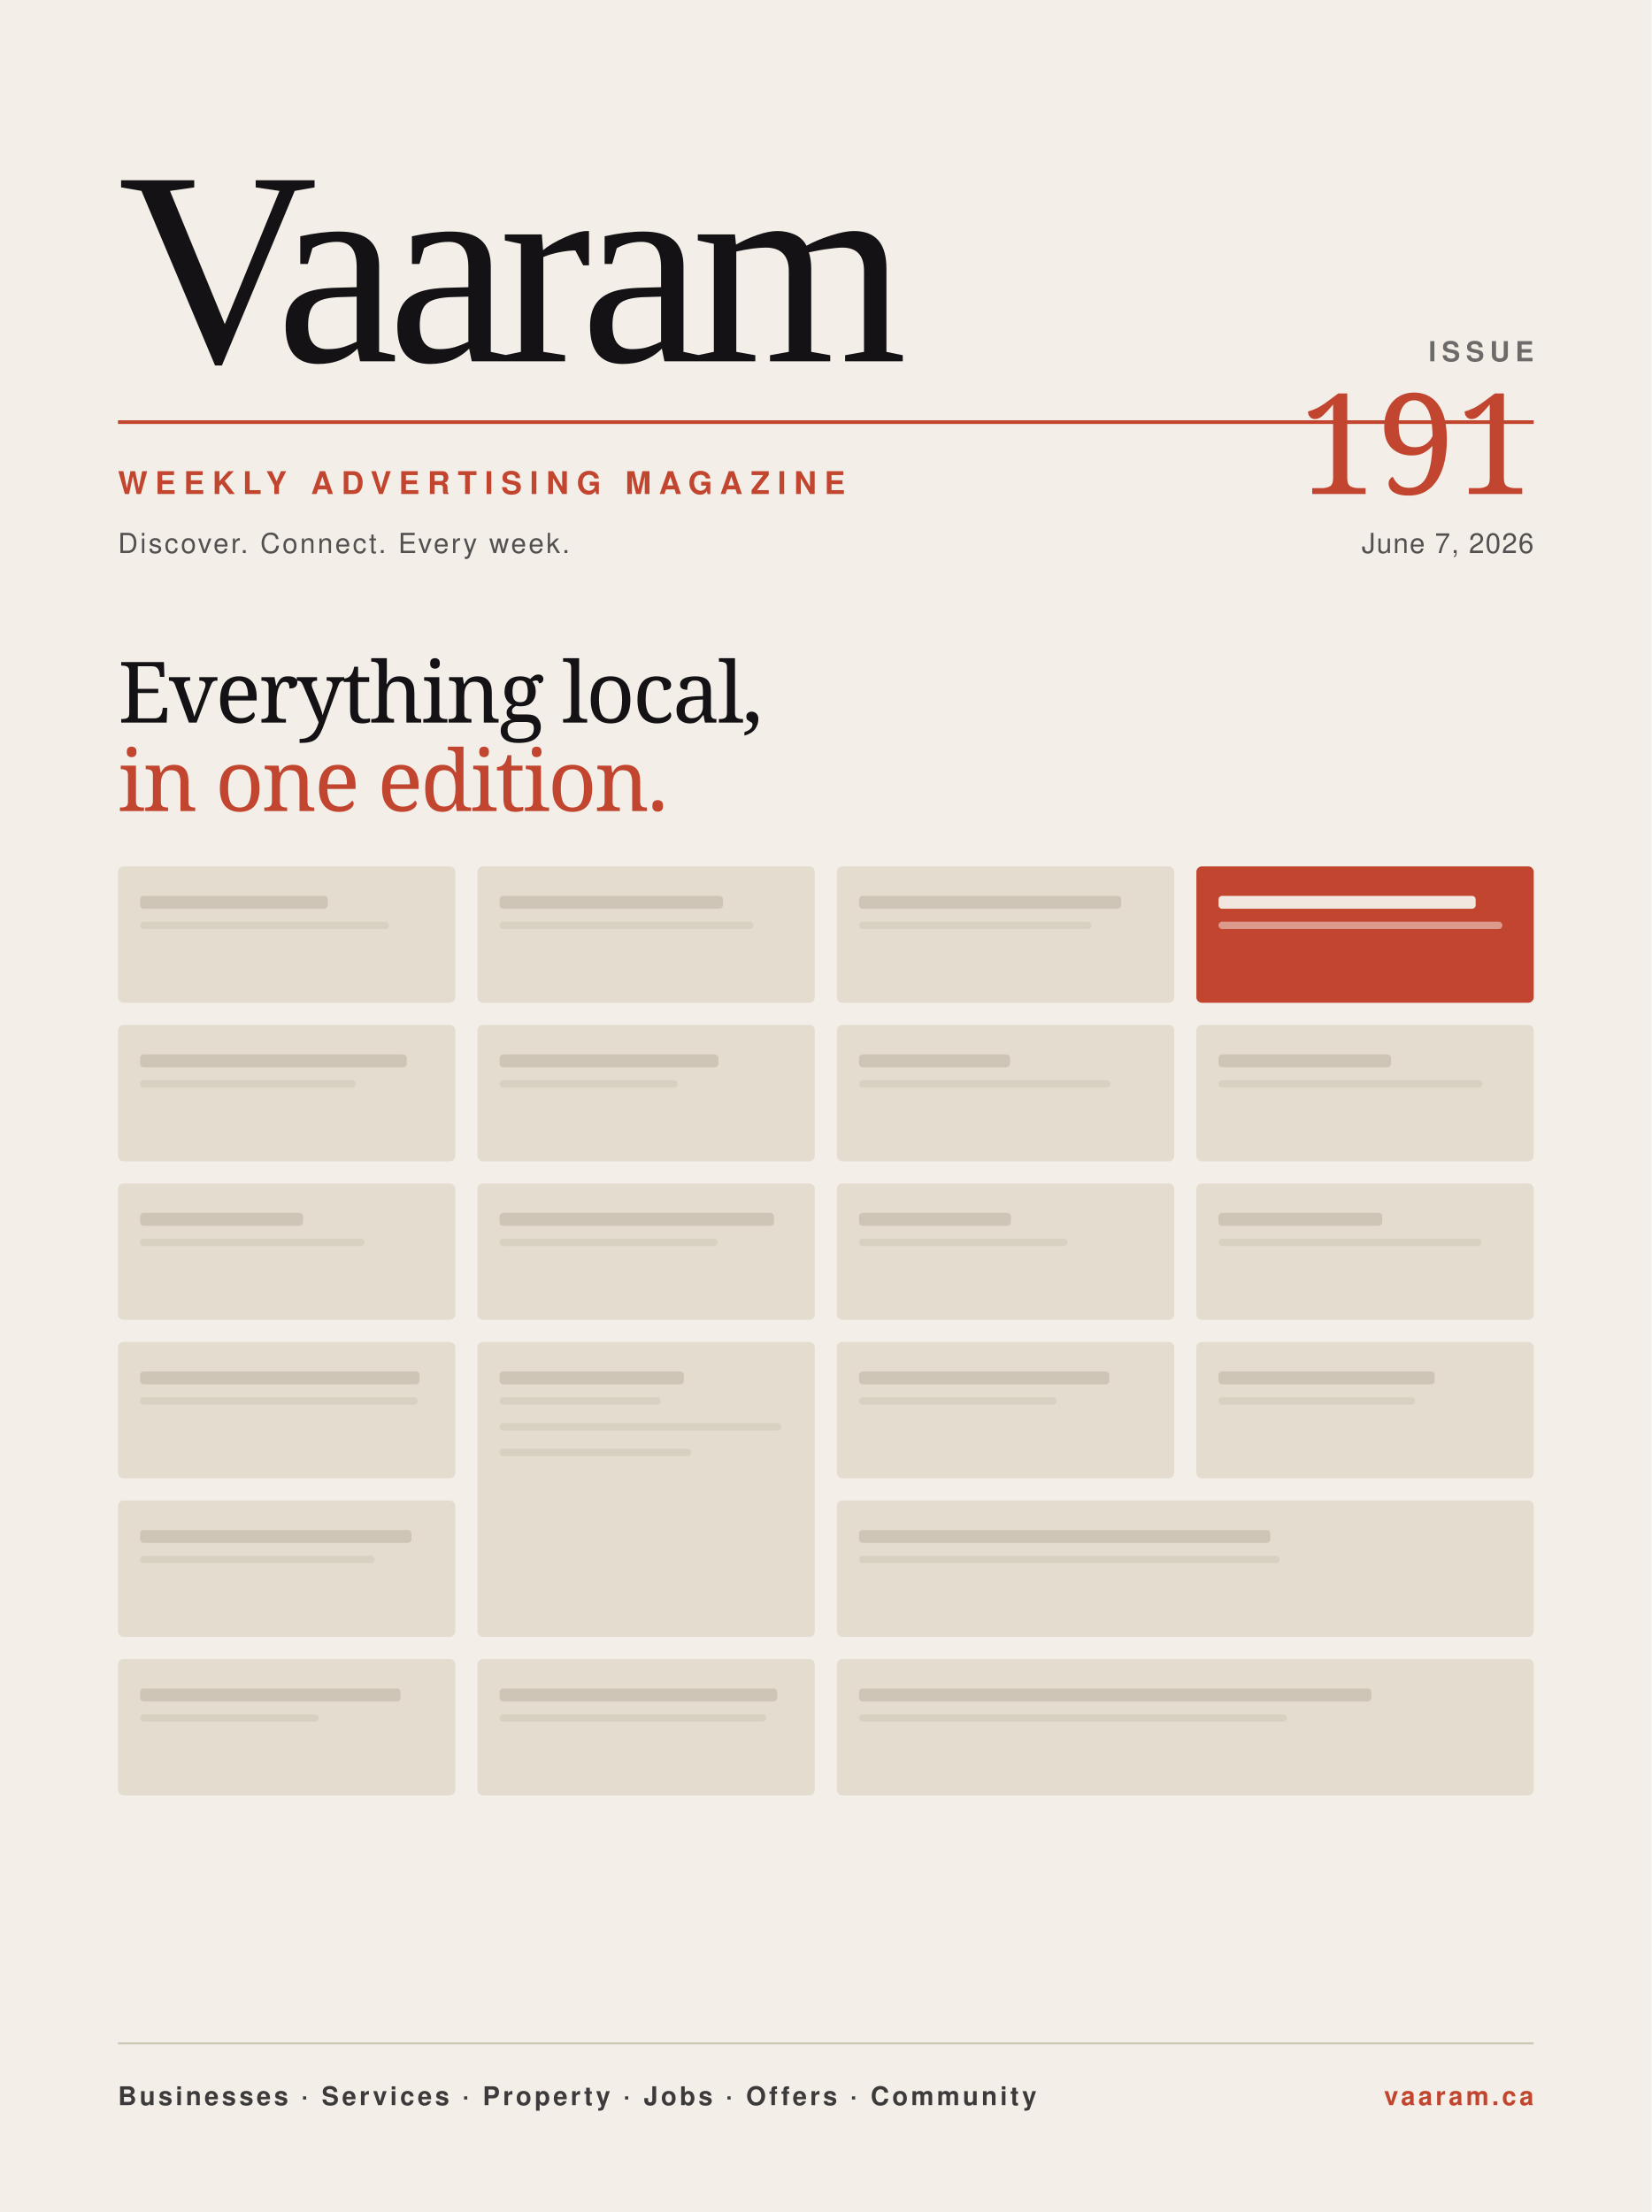
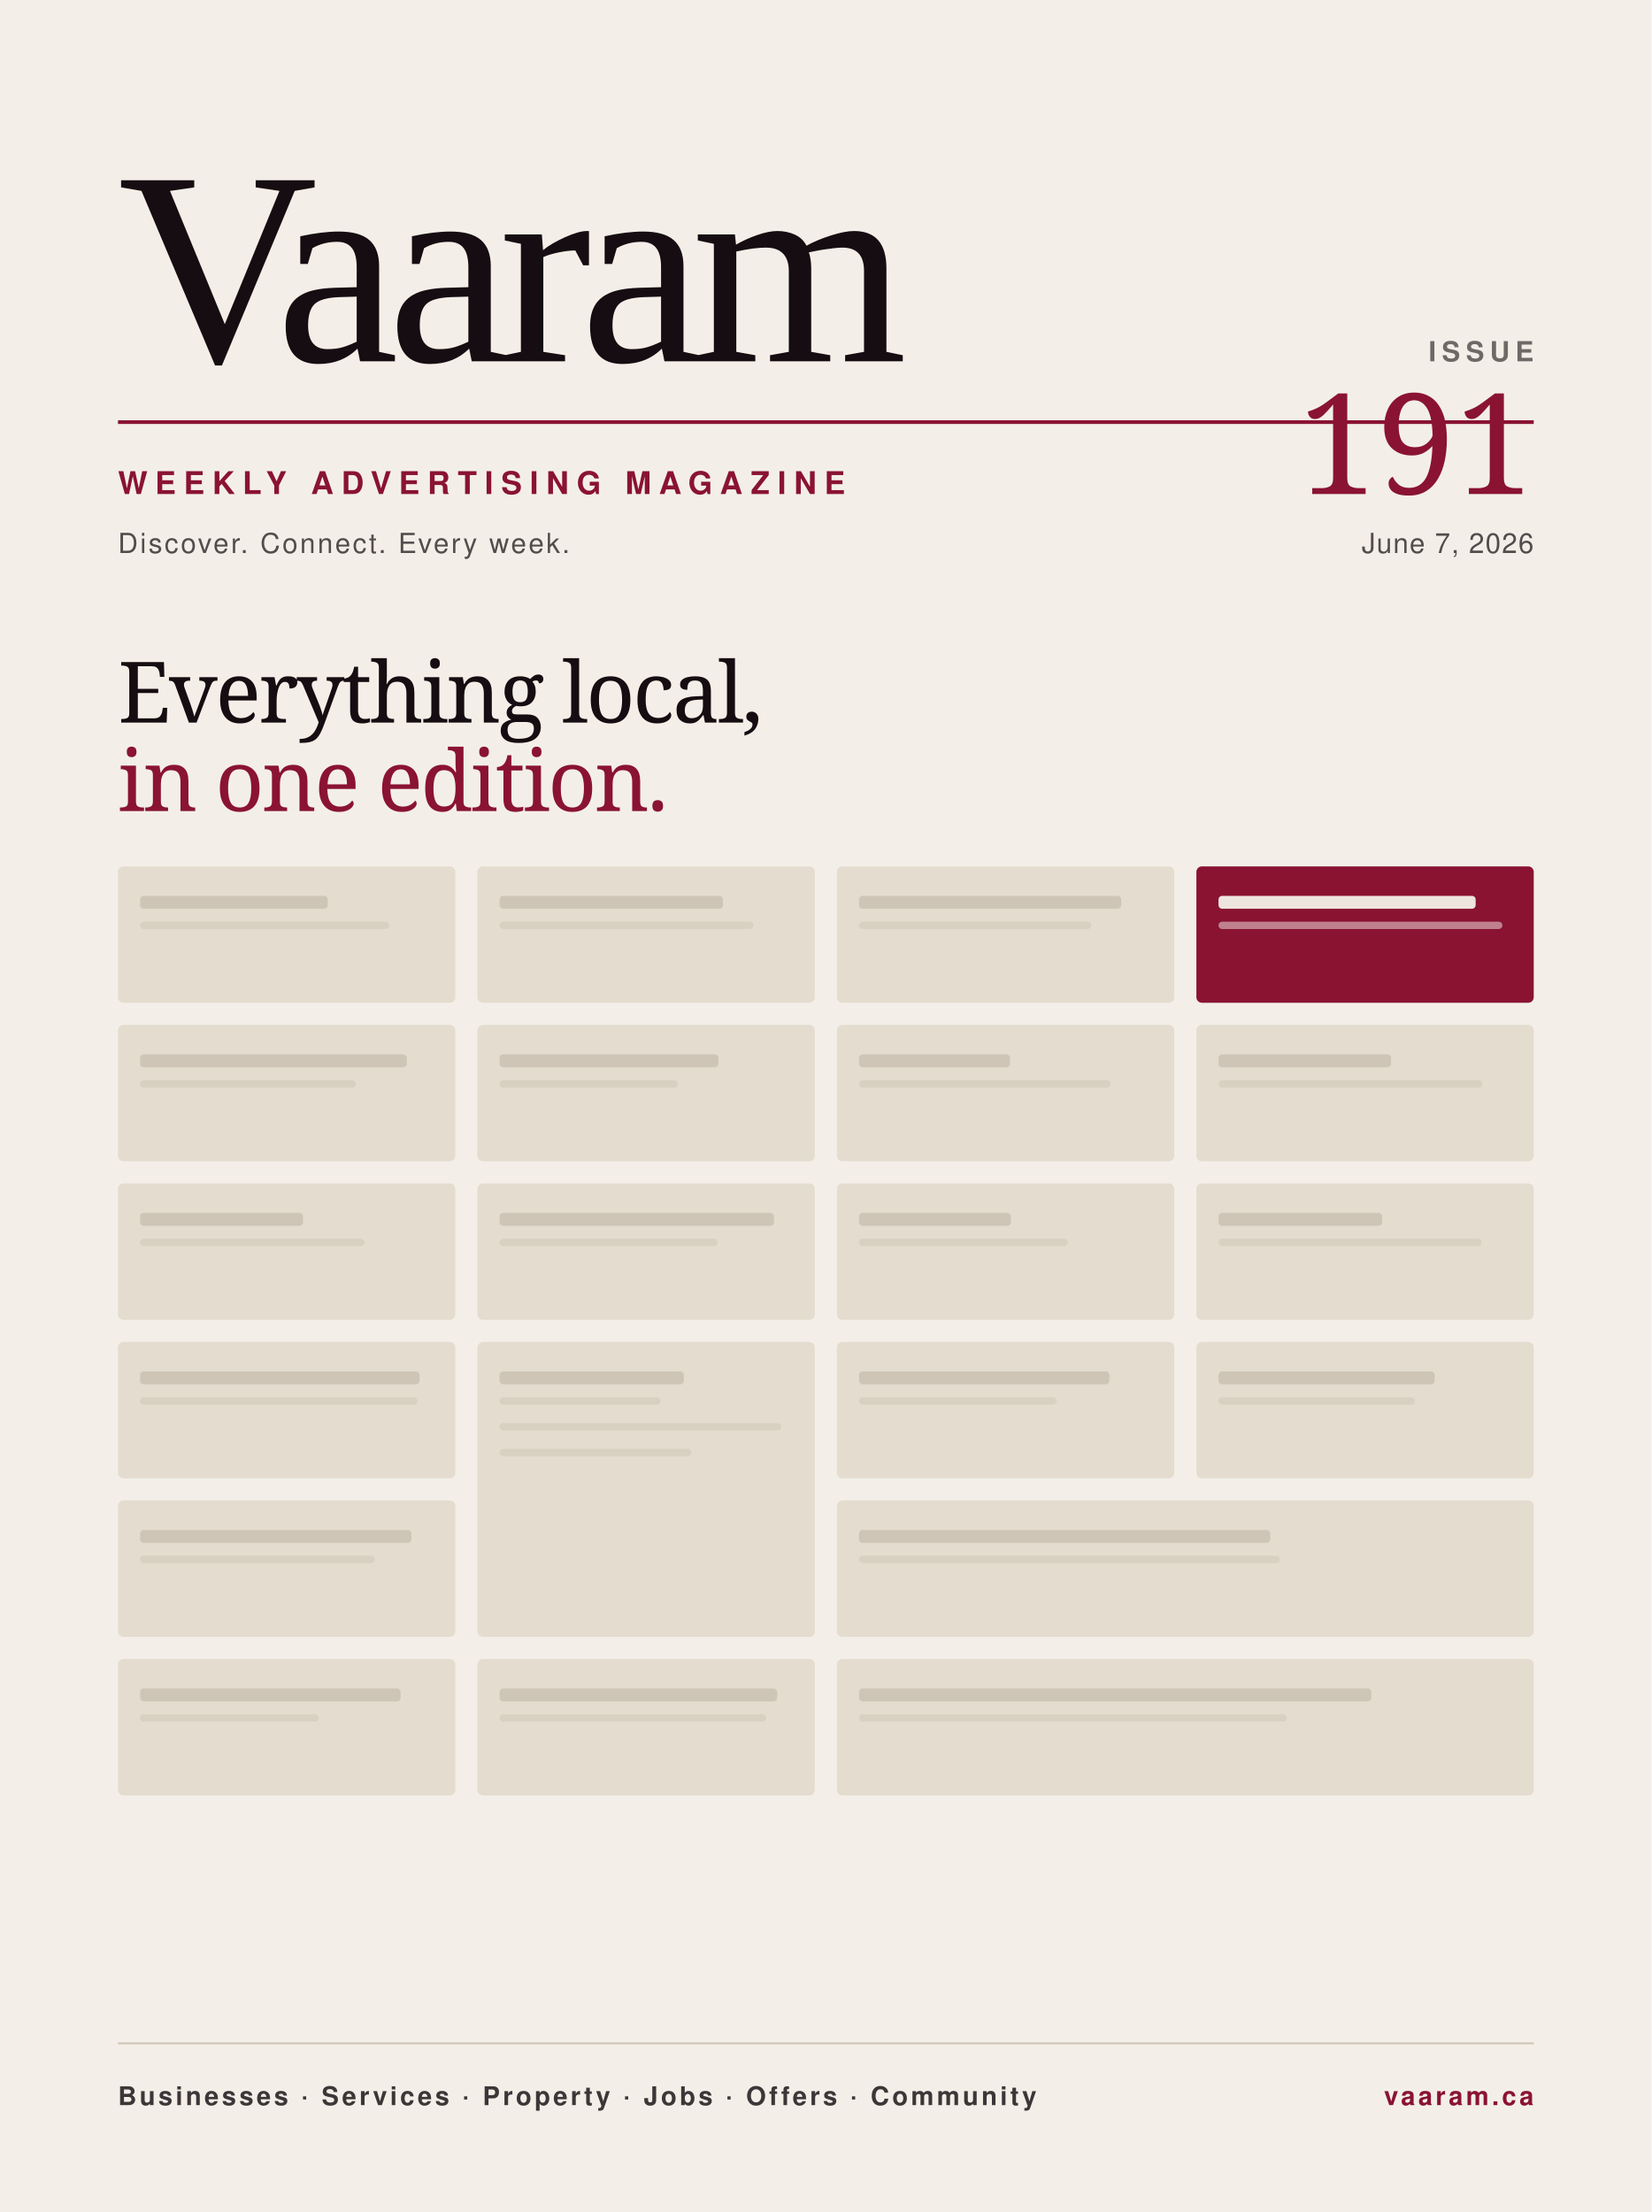
<svg xmlns="http://www.w3.org/2000/svg" width="896" height="1200" viewBox="0 0 896 1200" role="img" aria-label="Vaaram Magazine issue 191 cover">
  <rect width="896" height="1200" fill="#f3efe8" />
-   <text x="64" y="196" font-family="Georgia, 'Times New Roman', serif" font-size="150" font-weight="500" letter-spacing="-6" fill="#141215">Vaaram</text>
-   <rect x="64" y="228" width="768" height="2" fill="#c2452f" />
-   <text x="64" y="268" font-family="Helvetica, Arial, sans-serif" font-size="17" font-weight="700" letter-spacing="4.2" fill="#c2452f">WEEKLY ADVERTISING MAGAZINE</text>
-   <text x="64" y="300" font-family="Helvetica, Arial, sans-serif" font-size="15" letter-spacing="1.2" fill="#141215" opacity="0.72">Discover. Connect. Every week.</text>
-   <text x="832" y="196" text-anchor="end" font-family="Helvetica, Arial, sans-serif" font-size="15" font-weight="700" letter-spacing="3" fill="#141215" opacity="0.6">ISSUE</text>
-   <text x="832" y="268" text-anchor="end" font-family="Georgia, serif" font-size="76" font-weight="500" fill="#c2452f">191</text>
-   <text x="832" y="300" text-anchor="end" font-family="Helvetica, Arial, sans-serif" font-size="15" letter-spacing="0.6" fill="#141215" opacity="0.72">June 7, 2026</text>
-   <text x="64" y="392" font-family="Georgia, serif" font-size="46" font-weight="500" letter-spacing="-1.2" fill="#141215">Everything local,</text>
-   <text x="64" y="440" font-family="Georgia, serif" font-size="46" font-weight="500" letter-spacing="-1.2" fill="#c2452f">in one edition.</text>
+   <text x="64" y="196" font-family="Georgia, 'Times New Roman', serif" font-size="150" font-weight="500" letter-spacing="-6" fill="#150d11">Vaaram</text>
+   <rect x="64" y="228" width="768" height="2" fill="#8a1332" />
+   <text x="64" y="268" font-family="Helvetica, Arial, sans-serif" font-size="17" font-weight="700" letter-spacing="4.2" fill="#8a1332">WEEKLY ADVERTISING MAGAZINE</text>
+   <text x="64" y="300" font-family="Helvetica, Arial, sans-serif" font-size="15" letter-spacing="1.2" fill="#150d11" opacity="0.72">Discover. Connect. Every week.</text>
+   <text x="832" y="196" text-anchor="end" font-family="Helvetica, Arial, sans-serif" font-size="15" font-weight="700" letter-spacing="3" fill="#150d11" opacity="0.6">ISSUE</text>
+   <text x="832" y="268" text-anchor="end" font-family="Georgia, serif" font-size="76" font-weight="500" fill="#8a1332">191</text>
+   <text x="832" y="300" text-anchor="end" font-family="Helvetica, Arial, sans-serif" font-size="15" letter-spacing="0.6" fill="#150d11" opacity="0.72">June 7, 2026</text>
+   <text x="64" y="392" font-family="Georgia, serif" font-size="46" font-weight="500" letter-spacing="-1.2" fill="#150d11">Everything local,</text>
+   <text x="64" y="440" font-family="Georgia, serif" font-size="46" font-weight="500" letter-spacing="-1.2" fill="#8a1332">in one edition.</text>
  <rect x="64.0" y="470" width="183.0" height="74" rx="3" fill="#e3dccf" />
  <rect x="76.0" y="486" width="101.8" height="7" rx="2" fill="#cec4b4" opacity="0.95" />
  <rect x="76.0" y="500" width="135.1" height="4" rx="2" fill="#cec4b4" opacity="0.5" />
  <rect x="259.0" y="470" width="183.0" height="74" rx="3" fill="#e3dccf" />
  <rect x="271.0" y="486" width="121.2" height="7" rx="2" fill="#cec4b4" opacity="0.95" />
  <rect x="271.0" y="500" width="137.7" height="4" rx="2" fill="#cec4b4" opacity="0.5" />
  <rect x="454.0" y="470" width="183.0" height="74" rx="3" fill="#e3dccf" />
  <rect x="466.0" y="486" width="142.2" height="7" rx="2" fill="#cec4b4" opacity="0.95" />
  <rect x="466.0" y="500" width="126.0" height="4" rx="2" fill="#cec4b4" opacity="0.5" />
-   <rect x="649.0" y="470" width="183.0" height="74" rx="3" fill="#c2452f" />
+   <rect x="649.0" y="470" width="183.0" height="74" rx="3" fill="#8a1332" />
  <rect x="661.0" y="486" width="139.5" height="7" rx="2" fill="#f3efe8" opacity="0.95" />
  <rect x="661.0" y="500" width="154.0" height="4" rx="2" fill="#f3efe8" opacity="0.5" />
  <rect x="64.0" y="556" width="183.0" height="74" rx="3" fill="#e3dccf" />
  <rect x="76.0" y="572" width="144.7" height="7" rx="2" fill="#cec4b4" opacity="0.95" />
  <rect x="76.0" y="586" width="117.0" height="4" rx="2" fill="#cec4b4" opacity="0.5" />
  <rect x="259.0" y="556" width="183.0" height="74" rx="3" fill="#e3dccf" />
  <rect x="271.0" y="572" width="118.7" height="7" rx="2" fill="#cec4b4" opacity="0.95" />
  <rect x="271.0" y="586" width="96.6" height="4" rx="2" fill="#cec4b4" opacity="0.5" />
  <rect x="454.0" y="556" width="183.0" height="74" rx="3" fill="#e3dccf" />
  <rect x="466.0" y="572" width="81.9" height="7" rx="2" fill="#cec4b4" opacity="0.95" />
  <rect x="466.0" y="586" width="136.4" height="4" rx="2" fill="#cec4b4" opacity="0.5" />
  <rect x="649.0" y="556" width="183.0" height="74" rx="3" fill="#e3dccf" />
  <rect x="661.0" y="572" width="93.6" height="7" rx="2" fill="#cec4b4" opacity="0.95" />
  <rect x="661.0" y="586" width="143.2" height="4" rx="2" fill="#cec4b4" opacity="0.5" />
  <rect x="64.0" y="642" width="183.0" height="74" rx="3" fill="#e3dccf" />
  <rect x="76.0" y="658" width="88.4" height="7" rx="2" fill="#cec4b4" opacity="0.95" />
  <rect x="76.0" y="672" width="121.7" height="4" rx="2" fill="#cec4b4" opacity="0.5" />
  <rect x="259.0" y="642" width="183.0" height="74" rx="3" fill="#e3dccf" />
  <rect x="271.0" y="658" width="148.9" height="7" rx="2" fill="#cec4b4" opacity="0.95" />
  <rect x="271.0" y="672" width="118.3" height="4" rx="2" fill="#cec4b4" opacity="0.5" />
  <rect x="454.0" y="642" width="183.0" height="74" rx="3" fill="#e3dccf" />
  <rect x="466.0" y="658" width="82.4" height="7" rx="2" fill="#cec4b4" opacity="0.95" />
  <rect x="466.0" y="672" width="113.1" height="4" rx="2" fill="#cec4b4" opacity="0.5" />
  <rect x="649.0" y="642" width="183.0" height="74" rx="3" fill="#e3dccf" />
  <rect x="661.0" y="658" width="88.8" height="7" rx="2" fill="#cec4b4" opacity="0.95" />
  <rect x="661.0" y="672" width="142.7" height="4" rx="2" fill="#cec4b4" opacity="0.5" />
  <rect x="64.0" y="728" width="183.0" height="74" rx="3" fill="#e3dccf" />
  <rect x="76.0" y="744" width="151.6" height="7" rx="2" fill="#cec4b4" opacity="0.95" />
  <rect x="76.0" y="758" width="150.5" height="4" rx="2" fill="#cec4b4" opacity="0.5" />
  <rect x="259.0" y="728" width="183.0" height="160" rx="3" fill="#e3dccf" />
  <rect x="271.0" y="744" width="100.0" height="7" rx="2" fill="#cec4b4" opacity="0.95" />
  <rect x="271.0" y="758" width="87.3" height="4" rx="2" fill="#cec4b4" opacity="0.5" />
  <rect x="271.0" y="772" width="152.8" height="4" rx="2" fill="#cec4b4" opacity="0.5" />
  <rect x="271.0" y="786" width="104.0" height="4" rx="2" fill="#cec4b4" opacity="0.5" />
  <rect x="454.0" y="728" width="183.0" height="74" rx="3" fill="#e3dccf" />
  <rect x="466.0" y="744" width="135.8" height="7" rx="2" fill="#cec4b4" opacity="0.95" />
  <rect x="466.0" y="758" width="107.2" height="4" rx="2" fill="#cec4b4" opacity="0.5" />
  <rect x="649.0" y="728" width="183.0" height="74" rx="3" fill="#e3dccf" />
  <rect x="661.0" y="744" width="117.3" height="7" rx="2" fill="#cec4b4" opacity="0.95" />
  <rect x="661.0" y="758" width="106.6" height="4" rx="2" fill="#cec4b4" opacity="0.5" />
  <rect x="64.0" y="814" width="183.0" height="74" rx="3" fill="#e3dccf" />
  <rect x="76.0" y="830" width="147.2" height="7" rx="2" fill="#cec4b4" opacity="0.95" />
  <rect x="76.0" y="844" width="127.2" height="4" rx="2" fill="#cec4b4" opacity="0.5" />
  <rect x="454.0" y="814" width="378.0" height="74" rx="3" fill="#e3dccf" />
  <rect x="466.0" y="830" width="223.1" height="7" rx="2" fill="#cec4b4" opacity="0.95" />
  <rect x="466.0" y="844" width="228.2" height="4" rx="2" fill="#cec4b4" opacity="0.5" />
  <rect x="64.0" y="900" width="183.0" height="74" rx="3" fill="#e3dccf" />
  <rect x="76.0" y="916" width="141.3" height="7" rx="2" fill="#cec4b4" opacity="0.95" />
  <rect x="76.0" y="930" width="96.9" height="4" rx="2" fill="#cec4b4" opacity="0.5" />
  <rect x="259.0" y="900" width="183.0" height="74" rx="3" fill="#e3dccf" />
  <rect x="271.0" y="916" width="150.6" height="7" rx="2" fill="#cec4b4" opacity="0.95" />
  <rect x="271.0" y="930" width="144.6" height="4" rx="2" fill="#cec4b4" opacity="0.5" />
  <rect x="454.0" y="900" width="378.0" height="74" rx="3" fill="#e3dccf" />
  <rect x="466.0" y="916" width="277.9" height="7" rx="2" fill="#cec4b4" opacity="0.95" />
  <rect x="466.0" y="930" width="232.1" height="4" rx="2" fill="#cec4b4" opacity="0.5" />
  <rect x="64" y="1108" width="768" height="1" fill="#cec4b4" />
-   <text x="64" y="1142" font-family="Helvetica, Arial, sans-serif" font-size="14" font-weight="700" letter-spacing="1.6" fill="#141215" opacity="0.82">Businesses  ·  Services  ·  Property  ·  Jobs  ·  Offers  ·  Community</text>
-   <text x="832" y="1142" text-anchor="end" font-family="Helvetica, Arial, sans-serif" font-size="14" font-weight="700" letter-spacing="1.6" fill="#c2452f">vaaram.ca</text>
+   <text x="64" y="1142" font-family="Helvetica, Arial, sans-serif" font-size="14" font-weight="700" letter-spacing="1.6" fill="#150d11" opacity="0.82">Businesses  ·  Services  ·  Property  ·  Jobs  ·  Offers  ·  Community</text>
+   <text x="832" y="1142" text-anchor="end" font-family="Helvetica, Arial, sans-serif" font-size="14" font-weight="700" letter-spacing="1.6" fill="#8a1332">vaaram.ca</text>
</svg>
